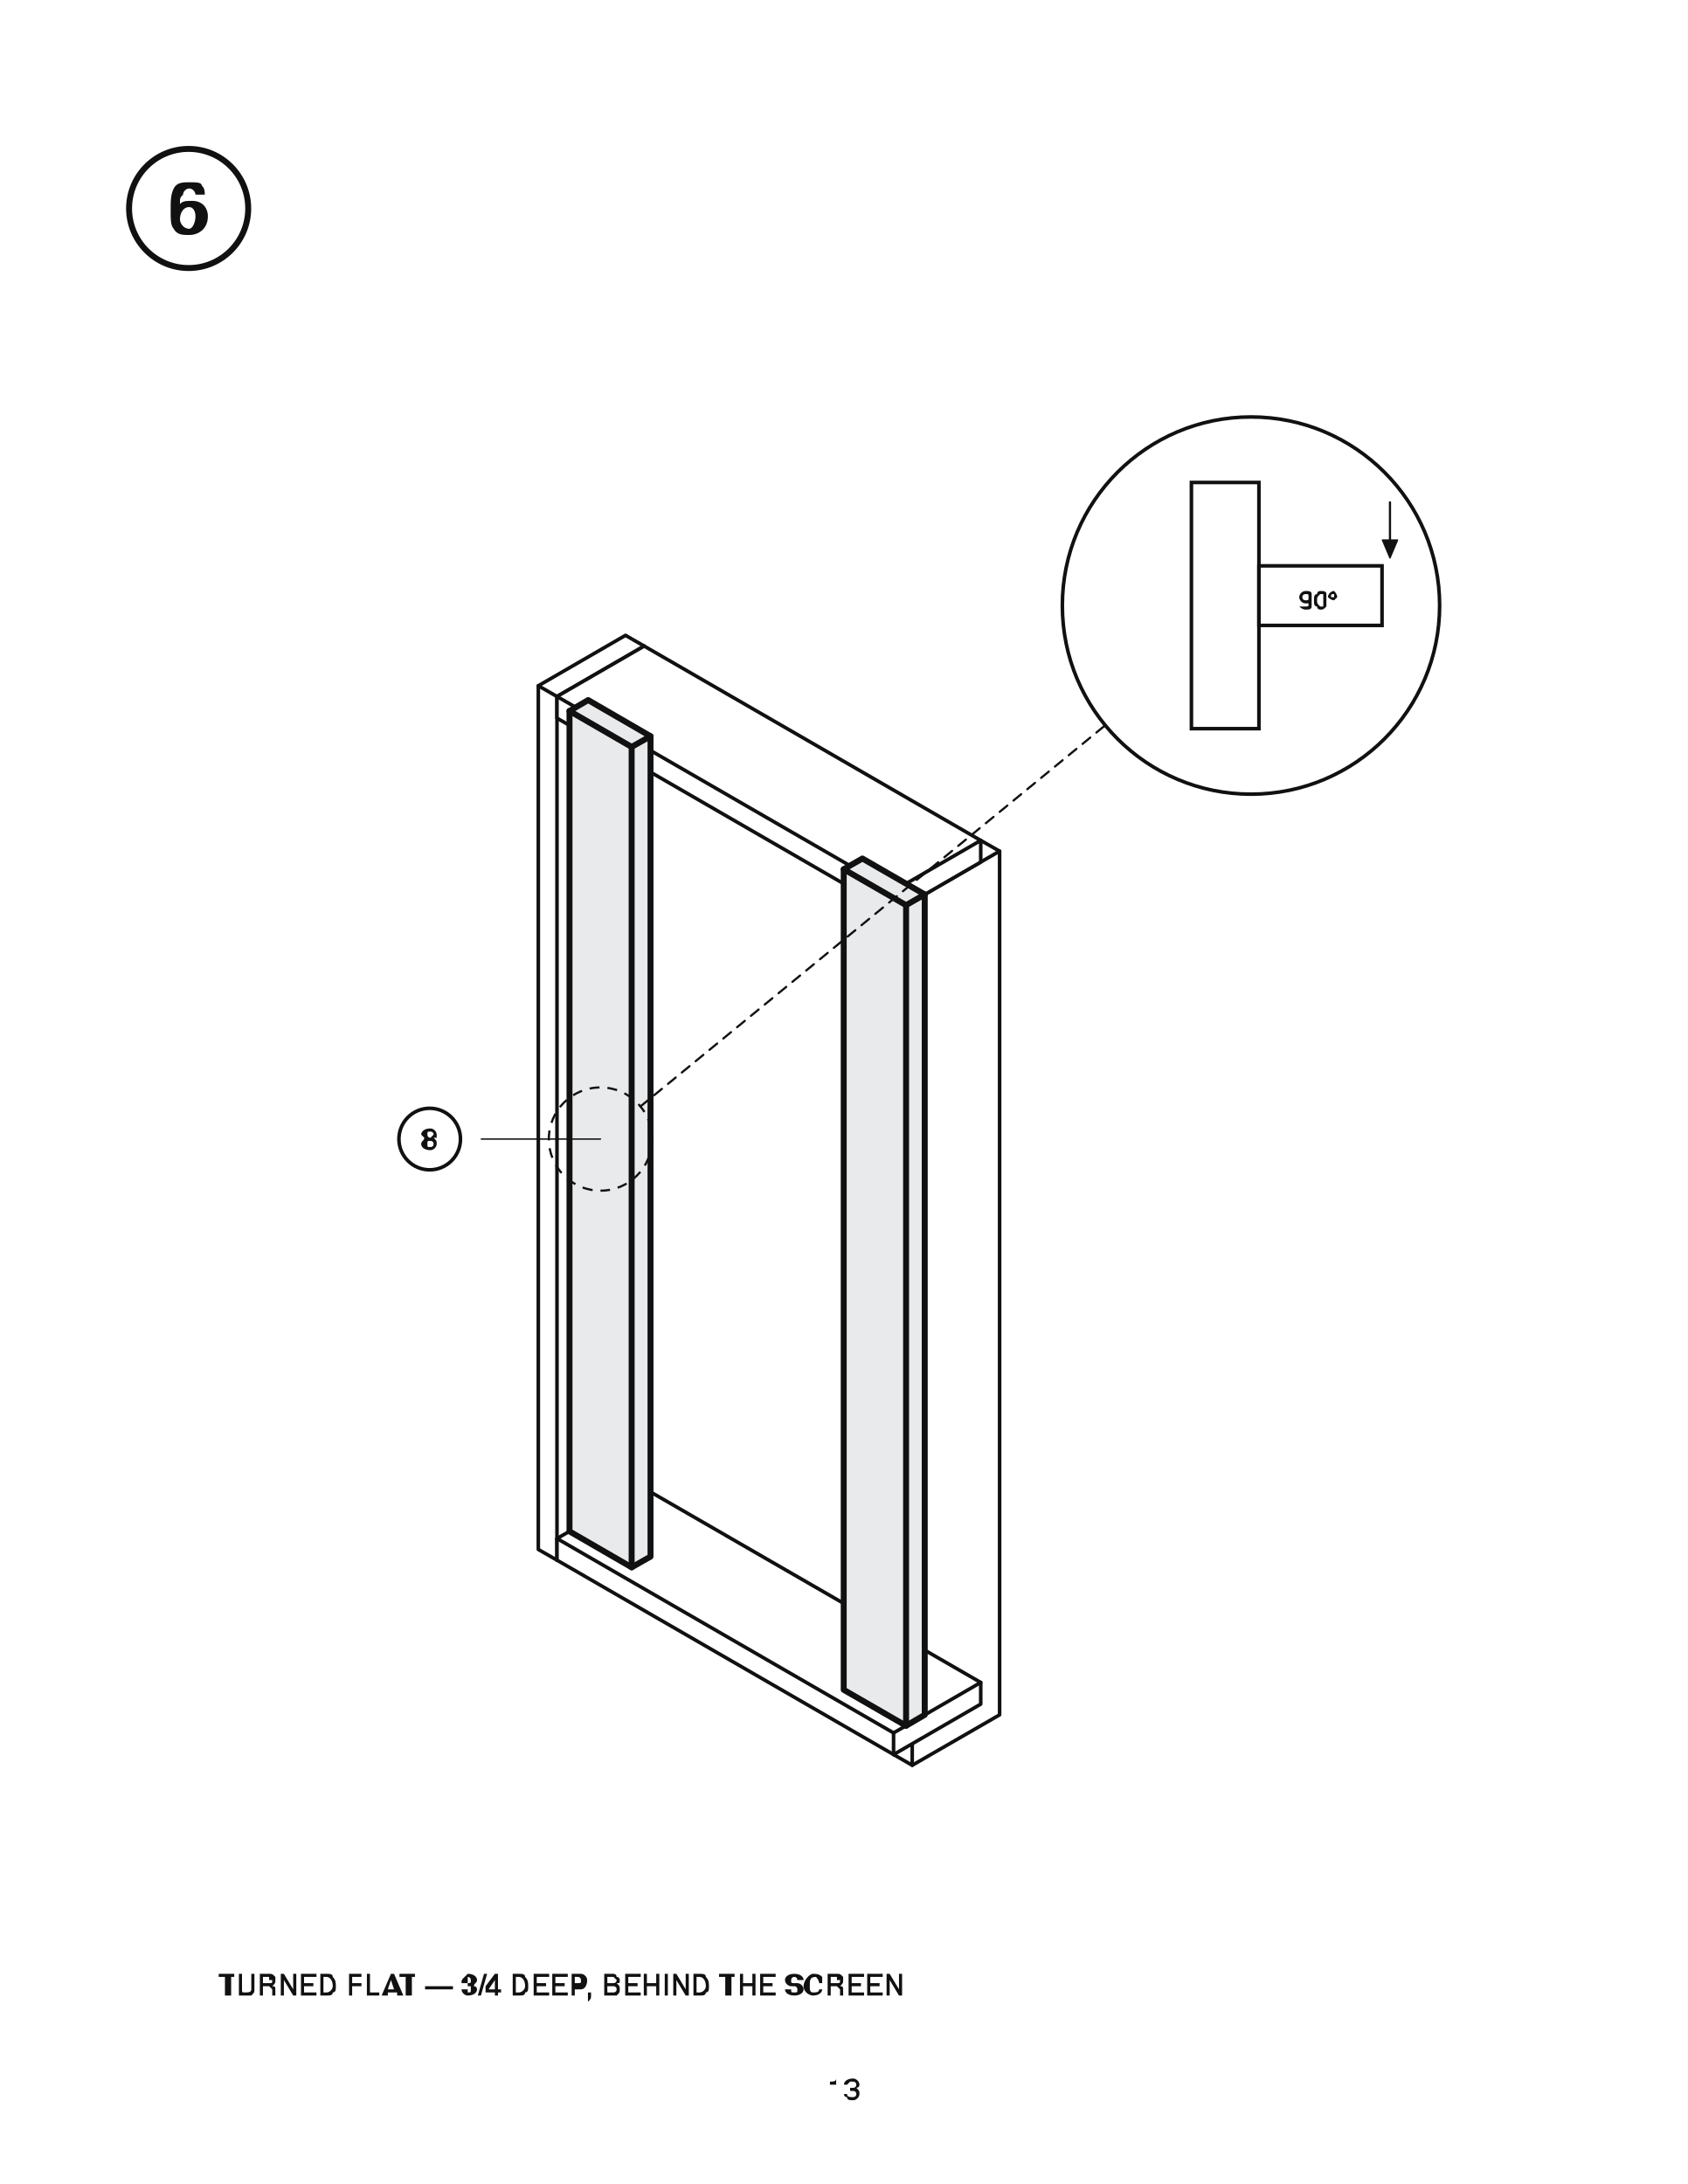
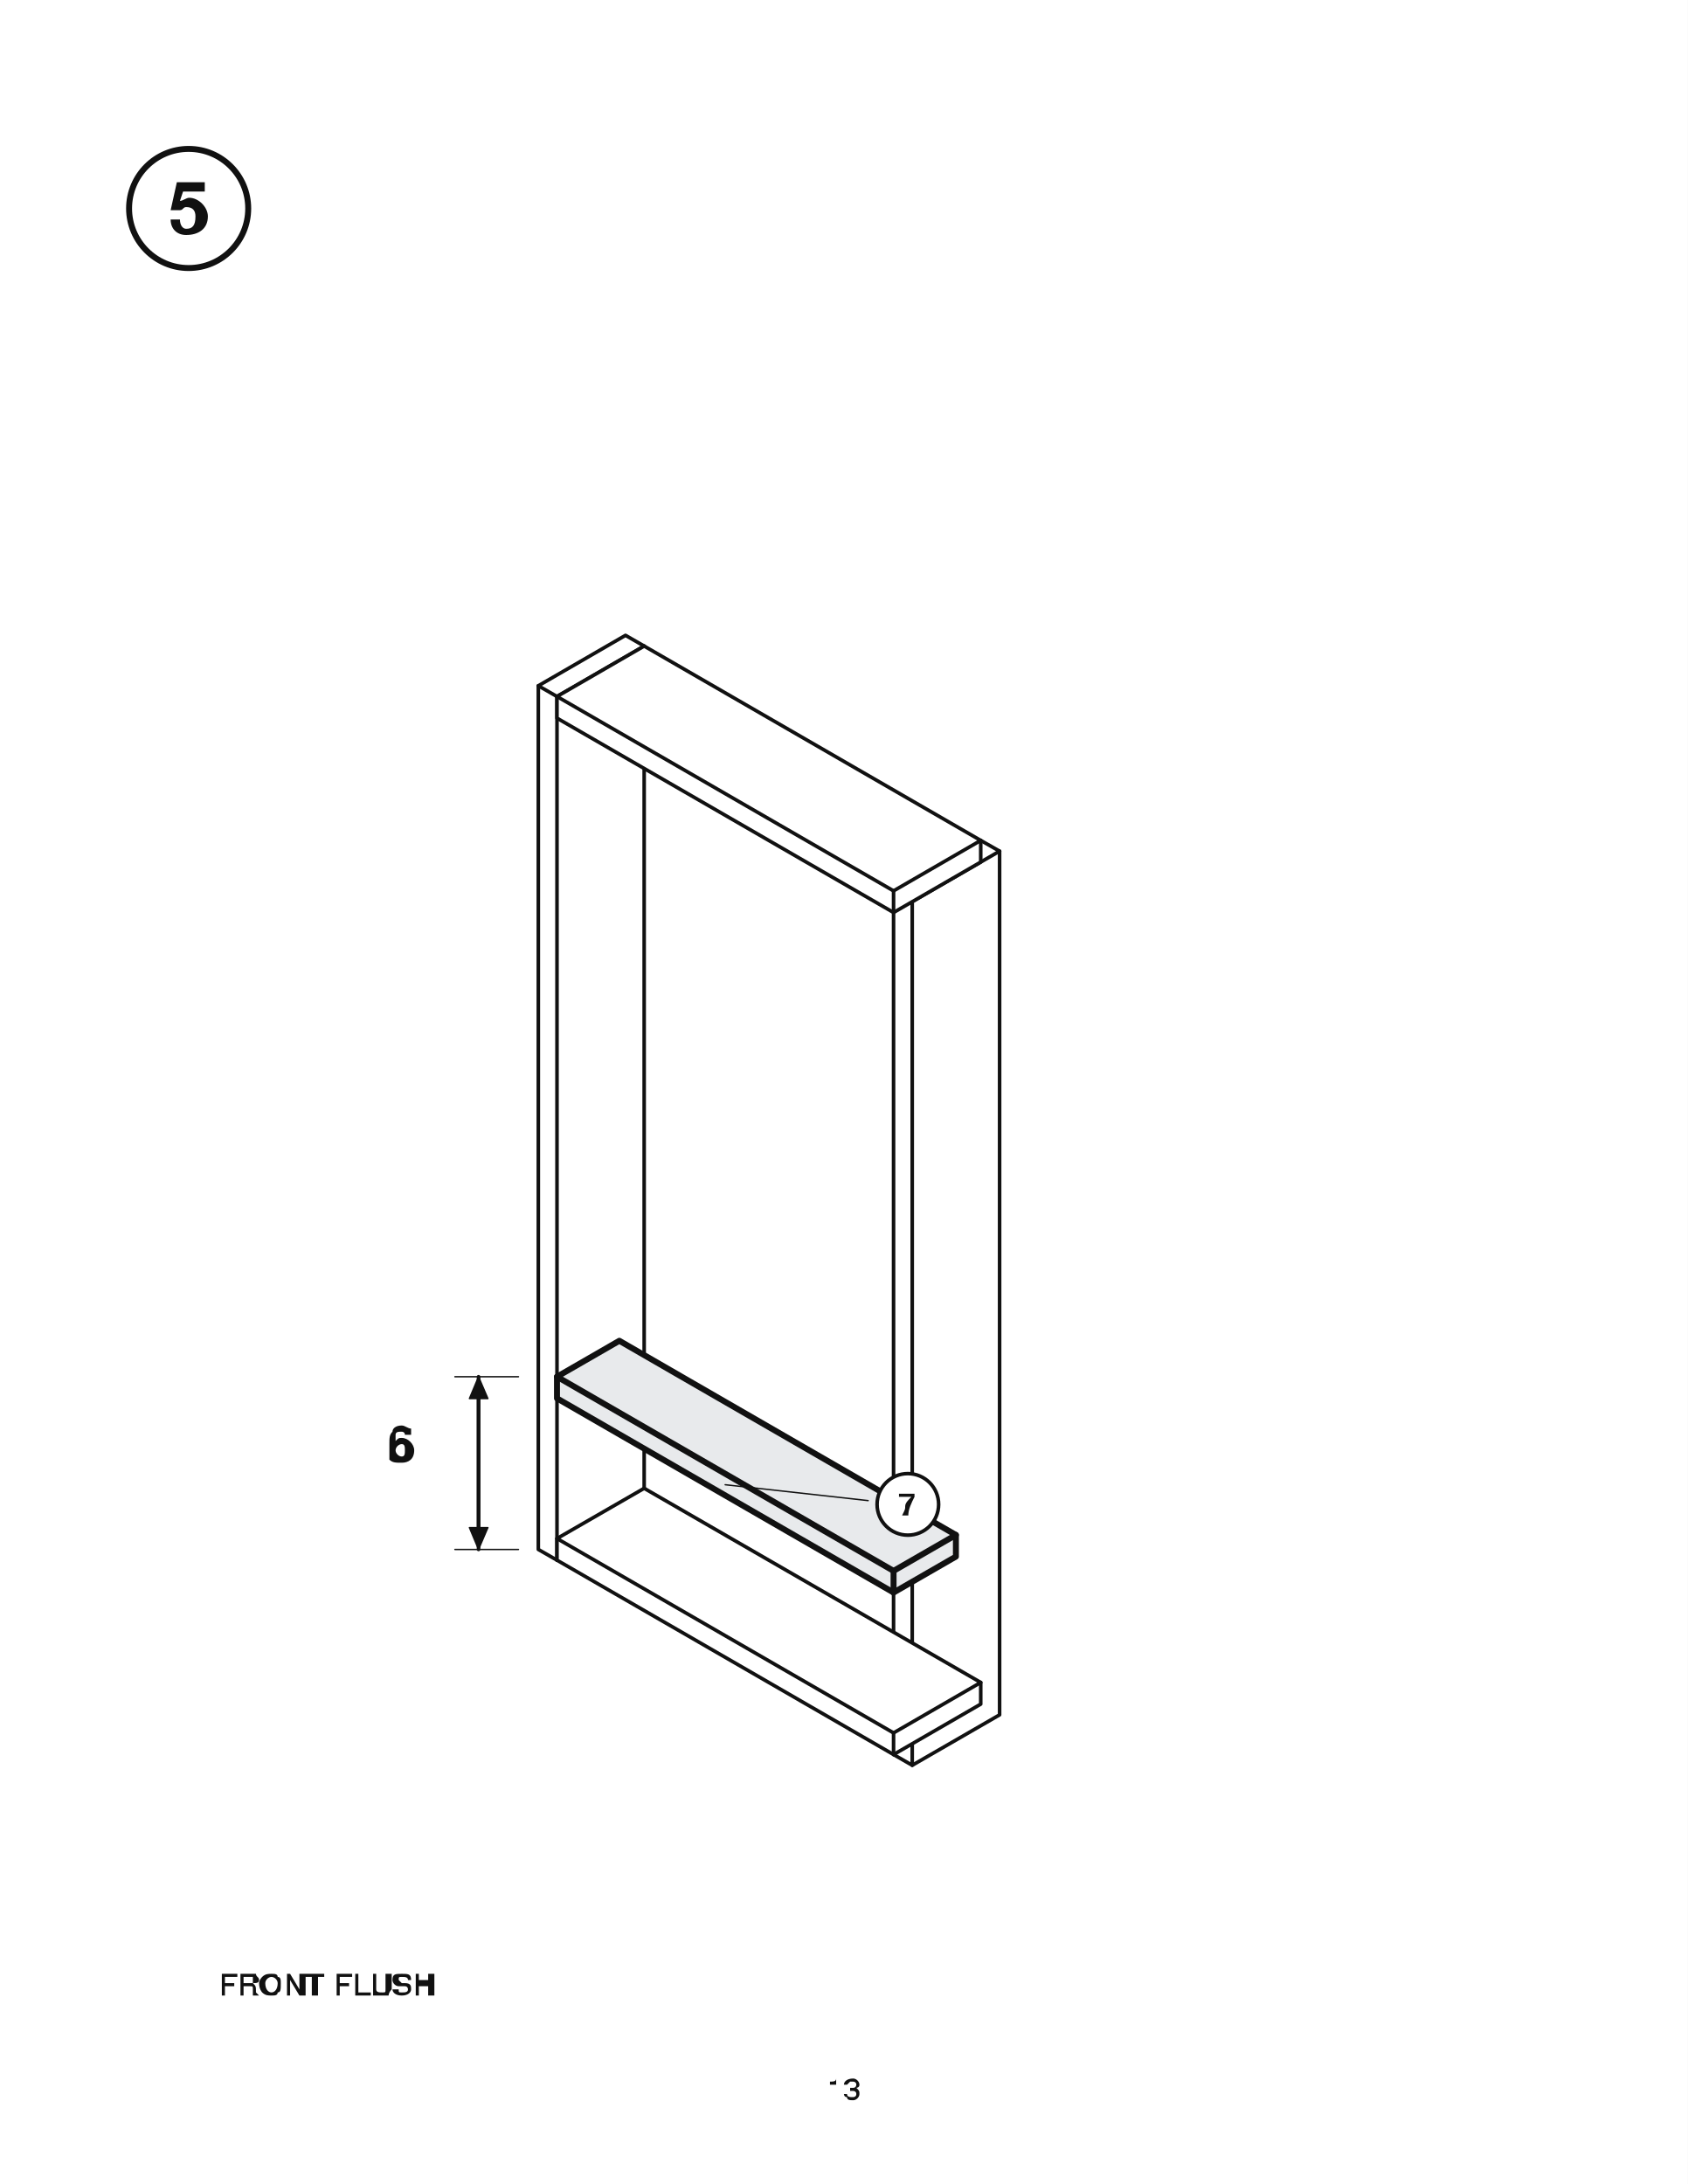
<svg xmlns="http://www.w3.org/2000/svg" width="8.5in" height="11.0in" viewBox="0 0 8.5 11.0">
  <rect width="8.5" height="11.0" fill="#FFFFFF" />
  <circle cx="0.95" cy="1.05" r="0.3" fill="#FFFFFF" stroke="#111111" stroke-width="0.03" />
-   <text x="0.95" y="1.185" font-family="Helvetica,Arial,sans-serif" font-size="0.38" font-weight="bold" text-anchor="middle" fill="#111111">6</text>
+   <text x="0.95" y="1.185" font-family="Helvetica,Arial,sans-serif" font-size="0.38" font-weight="bold" text-anchor="middle" fill="#111111">5</text>
  <path d="M 2.711 3.454 L 3.15 3.2 L 3.244 3.254 L 3.244 7.604 L 2.805 7.858 L 2.711 7.804 Z" fill="#FFFFFF" stroke="#111111" stroke-width="0.018" stroke-linejoin="round" stroke-linecap="round" />
  <line x1="2.805" y1="3.508" x2="2.711" y2="3.454" stroke="#111111" stroke-width="0.018" stroke-linecap="round" />
  <line x1="2.805" y1="3.508" x2="2.805" y2="7.858" stroke="#111111" stroke-width="0.018" stroke-linecap="round" />
  <line x1="2.805" y1="3.508" x2="3.244" y2="3.254" stroke="#111111" stroke-width="0.018" stroke-linecap="round" />
  <path d="M 4.5 4.487 L 4.939 4.233 L 5.034 4.287 L 5.034 8.637 L 4.594 8.891 L 4.5 8.837 Z" fill="#FFFFFF" stroke="#111111" stroke-width="0.018" stroke-linejoin="round" stroke-linecap="round" />
  <line x1="4.594" y1="4.541" x2="4.5" y2="4.487" stroke="#111111" stroke-width="0.018" stroke-linecap="round" />
  <line x1="4.594" y1="4.541" x2="4.594" y2="8.891" stroke="#111111" stroke-width="0.018" stroke-linecap="round" />
  <line x1="4.594" y1="4.541" x2="5.034" y2="4.287" stroke="#111111" stroke-width="0.018" stroke-linecap="round" />
  <path d="M 2.805 3.508 L 3.244 3.254 L 4.939 4.233 L 4.939 4.342 L 4.5 4.596 L 2.805 3.617 Z" fill="#FFFFFF" stroke="#111111" stroke-width="0.018" stroke-linejoin="round" stroke-linecap="round" />
  <line x1="4.5" y1="4.487" x2="2.805" y2="3.508" stroke="#111111" stroke-width="0.018" stroke-linecap="round" />
  <line x1="4.5" y1="4.487" x2="4.5" y2="4.596" stroke="#111111" stroke-width="0.018" stroke-linecap="round" />
  <line x1="4.5" y1="4.487" x2="4.939" y2="4.233" stroke="#111111" stroke-width="0.018" stroke-linecap="round" />
  <path d="M 2.805 7.749 L 3.244 7.496 L 4.939 8.474 L 4.939 8.583 L 4.5 8.837 L 2.805 7.858 Z" fill="#FFFFFF" stroke="#111111" stroke-width="0.018" stroke-linejoin="round" stroke-linecap="round" />
  <line x1="4.5" y1="8.728" x2="2.805" y2="7.749" stroke="#111111" stroke-width="0.018" stroke-linecap="round" />
  <line x1="4.5" y1="8.728" x2="4.5" y2="8.837" stroke="#111111" stroke-width="0.018" stroke-linecap="round" />
  <line x1="4.5" y1="8.728" x2="4.939" y2="8.474" stroke="#111111" stroke-width="0.018" stroke-linecap="round" />
-   <path d="M 2.868 3.581 L 2.962 3.526 L 3.276 3.708 L 3.276 7.84 L 3.181 7.894 L 2.868 7.713 Z" fill="#E8EAEC" stroke="#111111" stroke-width="0.03" stroke-linejoin="round" stroke-linecap="round" />
-   <line x1="3.181" y1="3.762" x2="2.868" y2="3.581" stroke="#111111" stroke-width="0.03" stroke-linecap="round" />
-   <line x1="3.181" y1="3.762" x2="3.181" y2="7.894" stroke="#111111" stroke-width="0.03" stroke-linecap="round" />
-   <line x1="3.181" y1="3.762" x2="3.276" y2="3.708" stroke="#111111" stroke-width="0.03" stroke-linecap="round" />
-   <path d="M 4.249 4.378 L 4.343 4.324 L 4.657 4.505 L 4.657 8.637 L 4.563 8.692 L 4.249 8.511 Z" fill="#E8EAEC" stroke="#111111" stroke-width="0.03" stroke-linejoin="round" stroke-linecap="round" />
-   <line x1="4.563" y1="4.559" x2="4.249" y2="4.378" stroke="#111111" stroke-width="0.03" stroke-linecap="round" />
-   <line x1="4.563" y1="4.559" x2="4.563" y2="8.692" stroke="#111111" stroke-width="0.03" stroke-linecap="round" />
-   <line x1="4.563" y1="4.559" x2="4.657" y2="4.505" stroke="#111111" stroke-width="0.03" stroke-linecap="round" />
-   <circle cx="2.164" cy="5.737" r="0.155" fill="#FFFFFF" stroke="#111111" stroke-width="0.018" />
-   <text x="2.164" y="5.793" font-family="Helvetica,Arial,sans-serif" font-size="0.155" font-weight="bold" text-anchor="middle" fill="#111111">8</text>
-   <line x1="3.024" y1="5.737" x2="2.424" y2="5.737" stroke="#111111" stroke-width="0.007" stroke-linecap="round" />
-   <circle cx="3.024" cy="5.737" r="0.26" fill="none" stroke="#111111" stroke-width="0.011" stroke-dasharray="0.05 0.04" />
-   <line x1="3.225" y1="5.573" x2="5.566" y2="3.653" stroke="#111111" stroke-width="0.011" stroke-linecap="round" stroke-dasharray="0.05 0.04" />
-   <circle cx="6.3" cy="3.05" r="0.95" fill="#FFFFFF" stroke="#111111" stroke-width="0.018" />
-   <rect x="6" y="2.43" width="0.34" height="1.24" rx="0" fill="none" stroke="#111111" stroke-width="0.018" />
-   <rect x="6.34" y="2.85" width="0.62" height="0.3" rx="0" fill="none" stroke="#111111" stroke-width="0.018" />
-   <text x="6.64" y="3.07" font-family="Helvetica,Arial,sans-serif" font-size="0.13" font-weight="bold" text-anchor="middle" fill="#111111">90°</text>
-   <line x1="7" y1="2.53" x2="7" y2="2.72" stroke="#111111" stroke-width="0.011" stroke-linecap="round" />
-   <path d="M 7 2.81 L 6.962 2.72 L 7.038 2.72 Z" fill="#111111" stroke="#111111" stroke-width="0.007" stroke-linejoin="round" stroke-linecap="round" />
-   <text x="1.1" y="10.05" font-family="Helvetica,Arial,sans-serif" font-size="0.145" font-weight="bold" text-anchor="start" fill="#111111">TURNED FLAT — 3/4 DEEP, BEHIND THE SCREEN</text>
+   <path d="M 2.805 6.934 L 3.119 6.753 L 4.814 7.731 L 4.814 7.84 L 4.5 8.021 L 2.805 7.043 Z" fill="#E8EAEC" stroke="#111111" stroke-width="0.03" stroke-linejoin="round" stroke-linecap="round" />
+   <line x1="4.5" y1="7.912" x2="2.805" y2="6.934" stroke="#111111" stroke-width="0.03" stroke-linecap="round" />
+   <line x1="4.5" y1="7.912" x2="4.5" y2="8.021" stroke="#111111" stroke-width="0.03" stroke-linecap="round" />
+   <line x1="4.5" y1="7.912" x2="4.814" y2="7.731" stroke="#111111" stroke-width="0.03" stroke-linecap="round" />
+   <circle cx="4.572" cy="7.577" r="0.155" fill="#FFFFFF" stroke="#111111" stroke-width="0.018" />
+   <text x="4.572" y="7.633" font-family="Helvetica,Arial,sans-serif" font-size="0.155" font-weight="bold" text-anchor="middle" fill="#111111">7</text>
+   <line x1="3.652" y1="7.478" x2="4.372" y2="7.558" stroke="#111111" stroke-width="0.007" stroke-linecap="round" />
+   <line x1="2.291" y1="7.804" x2="2.611" y2="7.804" stroke="#111111" stroke-width="0.007" stroke-linecap="round" />
+   <line x1="2.291" y1="6.934" x2="2.611" y2="6.934" stroke="#111111" stroke-width="0.007" stroke-linecap="round" />
+   <line x1="2.41" y1="7.804" x2="2.41" y2="7.044" stroke="#111111" stroke-width="0.018" stroke-linecap="round" />
+   <path d="M 2.41 6.934 L 2.457 7.044 L 2.364 7.044 Z" fill="#111111" stroke="#111111" stroke-width="0.007" stroke-linejoin="round" stroke-linecap="round" />
+   <line x1="2.41" y1="6.934" x2="2.41" y2="7.694" stroke="#111111" stroke-width="0.018" stroke-linecap="round" />
+   <path d="M 2.41 7.804 L 2.364 7.694 L 2.457 7.694 Z" fill="#111111" stroke="#111111" stroke-width="0.007" stroke-linejoin="round" stroke-linecap="round" />
+   <text x="2.091" y="7.369" font-family="Helvetica,Arial,sans-serif" font-size="0.26" font-weight="bold" text-anchor="end" fill="#111111">6</text>
+   <text x="1.1" y="10.05" font-family="Helvetica,Arial,sans-serif" font-size="0.155" font-weight="bold" text-anchor="start" fill="#111111">FRONT FLUSH</text>
  <text x="4.25" y="10.58" font-family="Helvetica,Arial,sans-serif" font-size="0.15" font-weight="normal" text-anchor="middle" fill="#111111">13</text>
</svg>
